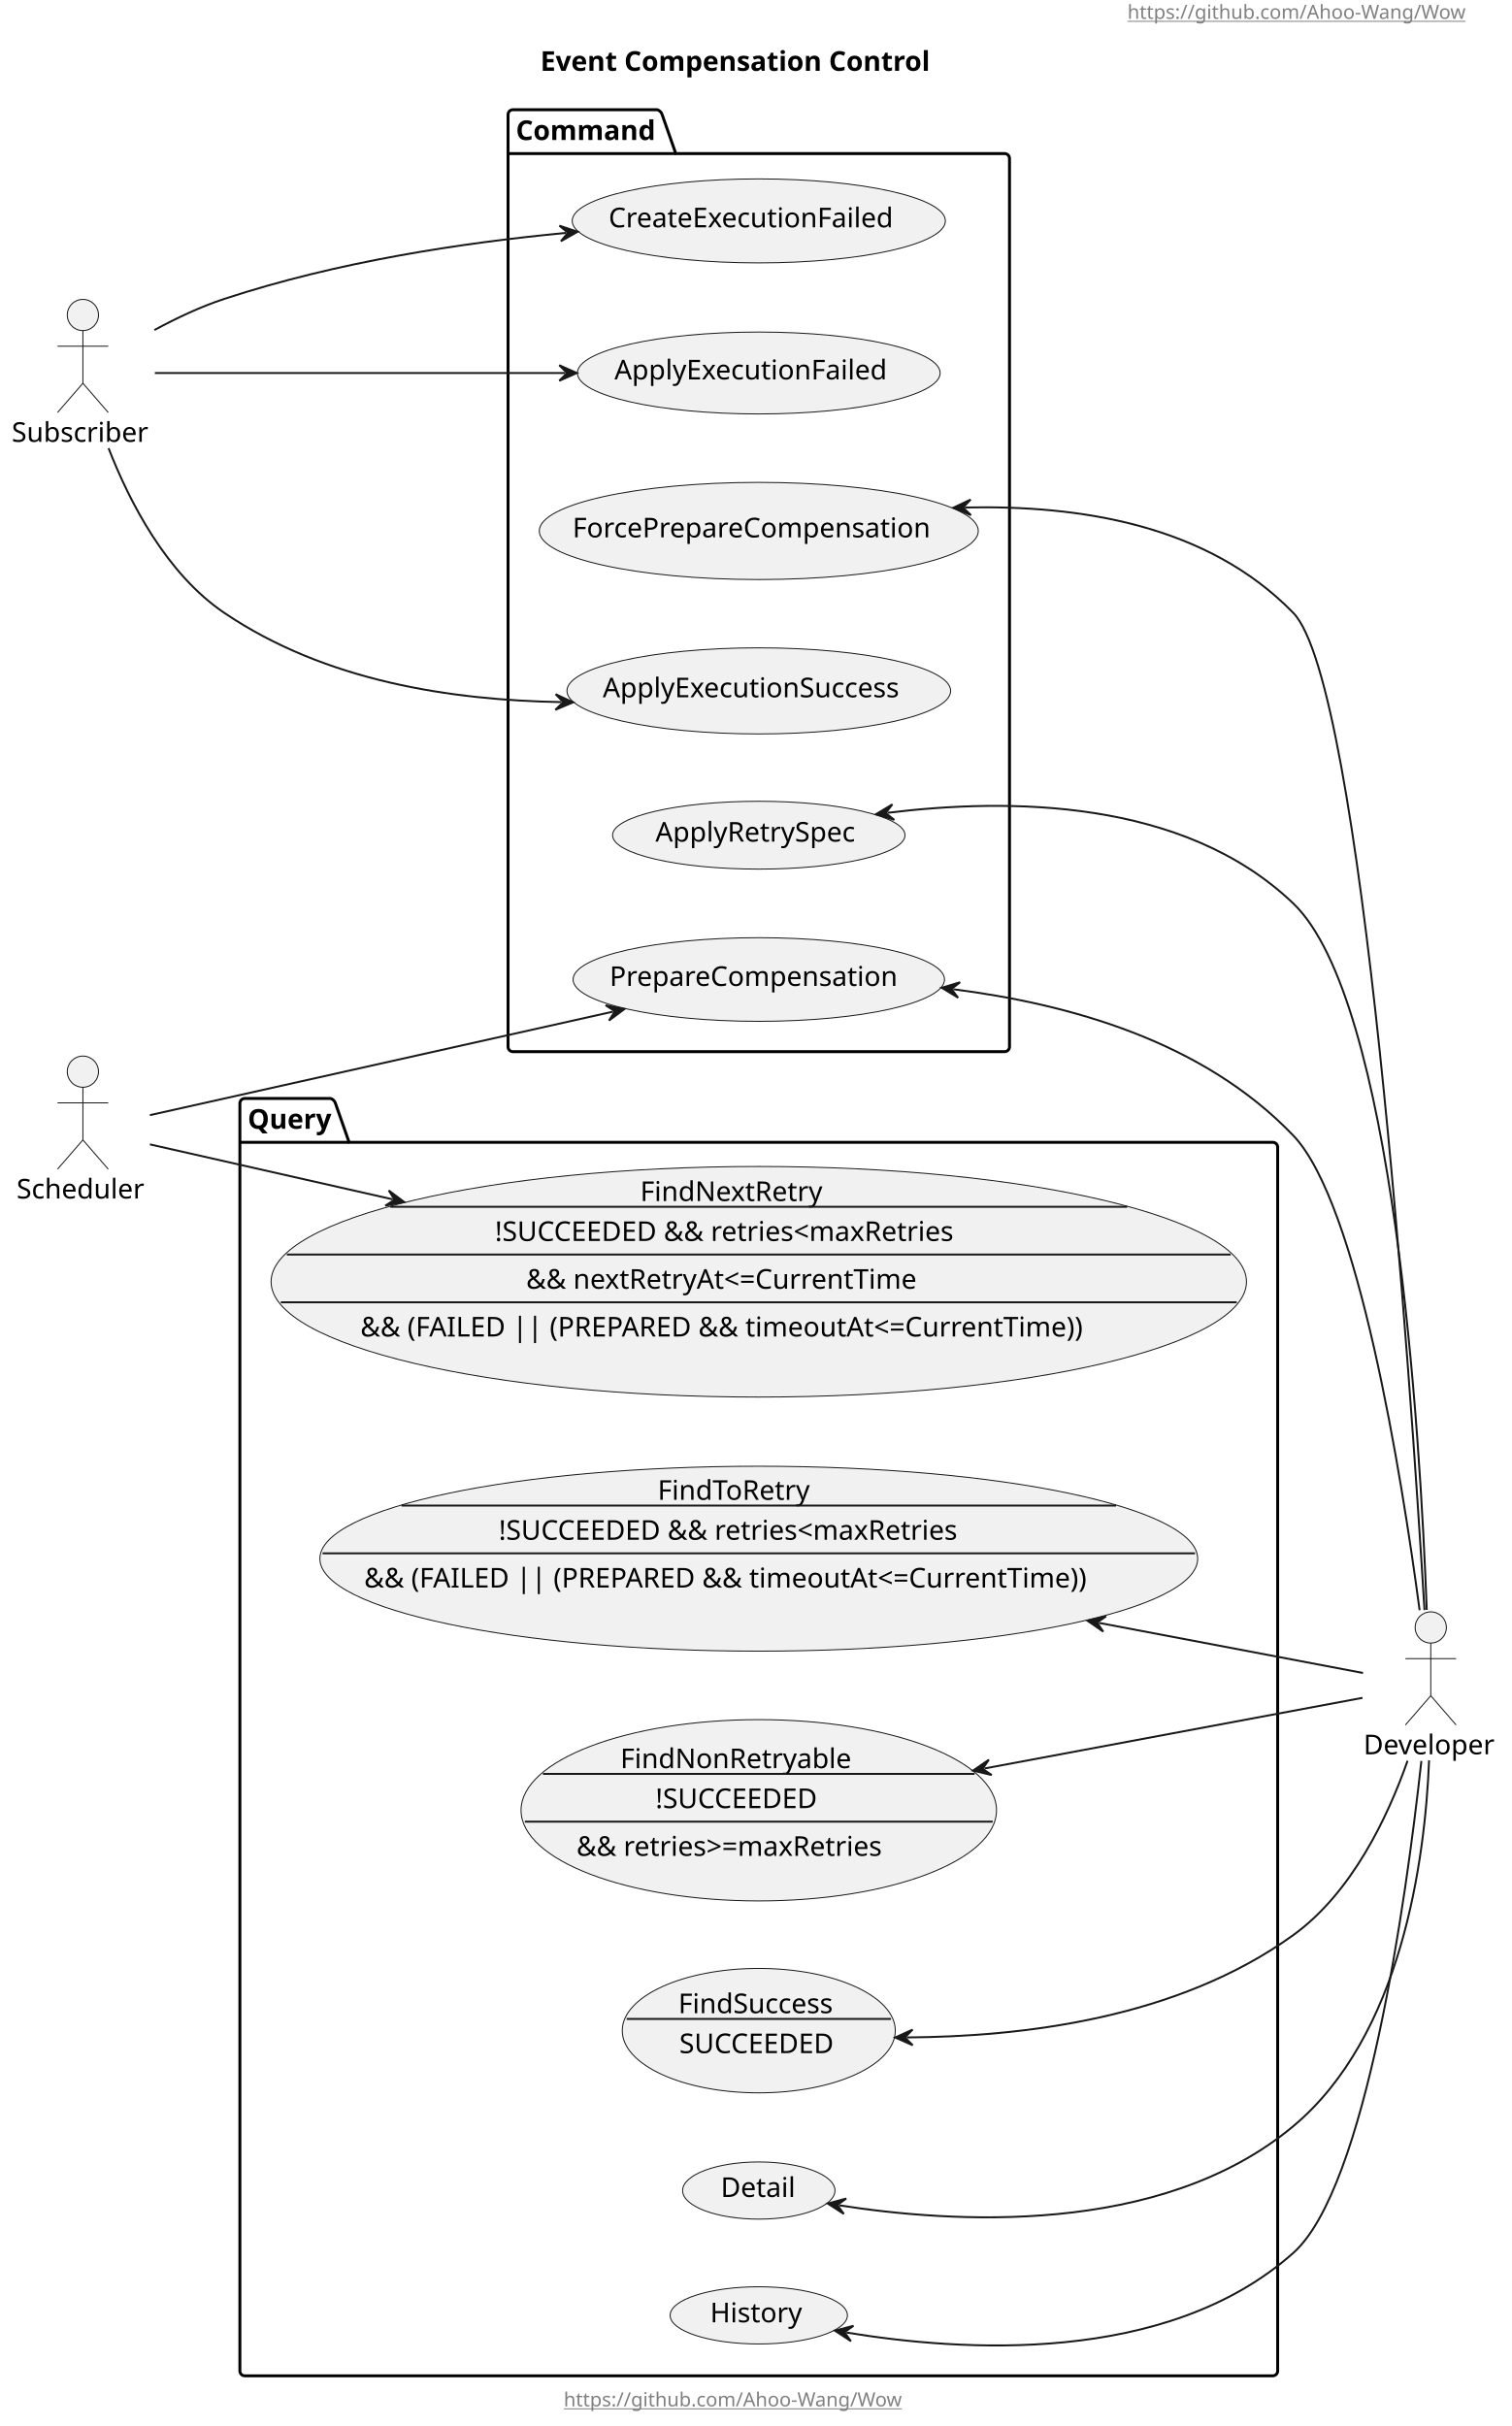
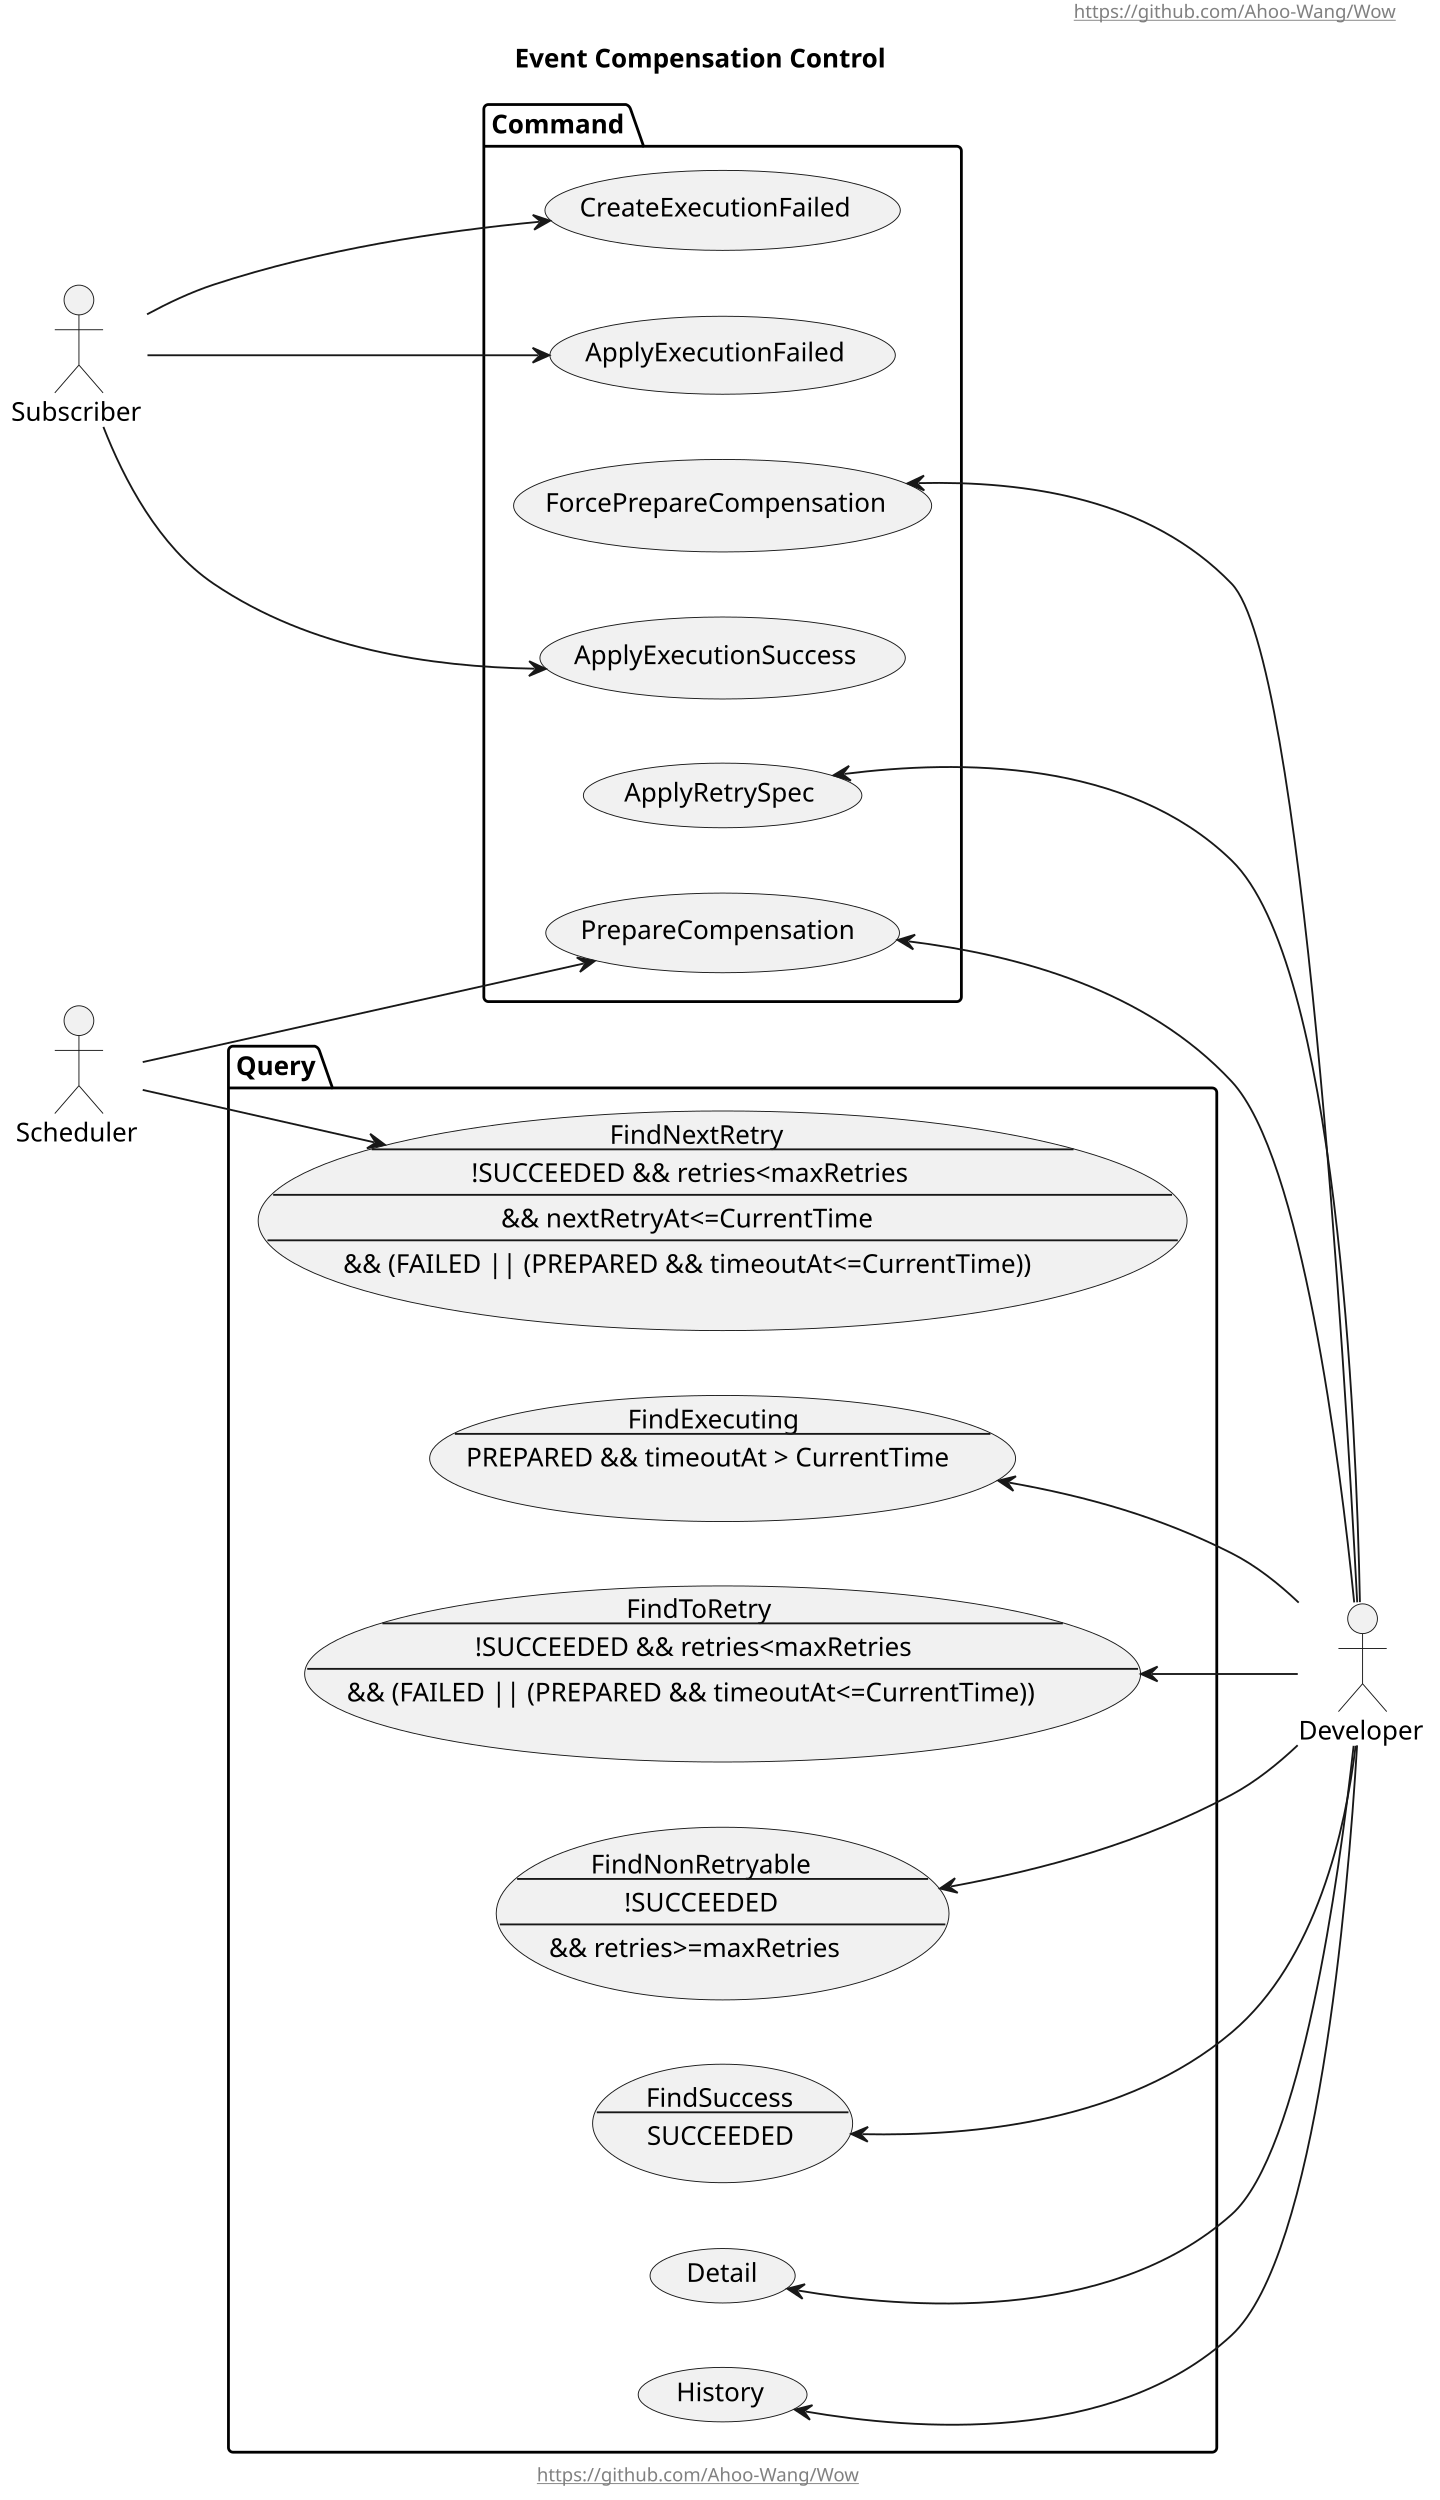
- <svg xmlns="http://www.w3.org/2000/svg" xmlns:xlink="http://www.w3.org/1999/xlink" contentStyleType="text/css" height="1244px" preserveAspectRatio="none" style="width:775px;height:1244px;background:#FFFFFF;" version="1.1" viewBox="0 0 775 1244" width="775px" zoomAndPan="magnify">
+ <svg xmlns="http://www.w3.org/2000/svg" xmlns:xlink="http://www.w3.org/1999/xlink" contentStyleType="text/css" height="1346px" preserveAspectRatio="none" style="width:775px;height:1346px;background:#FFFFFF;" version="1.1" viewBox="0 0 775 1346" width="775px" zoomAndPan="magnify">
  <defs />
  <g>
    <a href="https://github.com/Ahoo-Wang/Wow" target="_top" title="https://github.com/Ahoo-Wang/Wow" xlink:actuate="onRequest" xlink:href="https://github.com/Ahoo-Wang/Wow" xlink:show="new" xlink:title="https://github.com/Ahoo-Wang/Wow" xlink:type="simple">
      <text fill="#808080" font-family="sans-serif" font-size="10" lengthAdjust="spacing" text-decoration="underline" textLength="183" x="578.11" y="9.668">https://github.com/Ahoo-Wang/Wow
            </text>
    </a>
    <text fill="#000000" font-family="sans-serif" font-size="14" font-weight="bold" lengthAdjust="spacing" textLength="207" x="277.055" y="36.312">Event Compensation Control
        </text>
    <g id="cluster_Query">
-       <path d="M125.5,563.266 L169.5,563.266 A3.75,3.75 0 0 1 172,565.766 L179,585.754 L652.61,585.754 A2.5,2.5 0 0 1 655.11,588.254 L655.11,1215.766 A2.5,2.5 0 0 1 652.61,1218.266 L125.5,1218.266 A2.5,2.5 0 0 1 123,1215.766 L123,565.766 A2.5,2.5 0 0 1 125.5,563.266 " fill="none" style="stroke:#000000;stroke-width:1.5;" />
+       <path d="M125.5,563.266 L169.5,563.266 A3.75,3.75 0 0 1 172,565.766 L179,585.754 L652.61,585.754 A2.5,2.5 0 0 1 655.11,588.254 L655.11,1317.766 A2.5,2.5 0 0 1 652.61,1320.266 L125.5,1320.266 A2.5,2.5 0 0 1 123,1317.766 L123,565.766 A2.5,2.5 0 0 1 125.5,563.266 " fill="none" style="stroke:#000000;stroke-width:1.5;" />
      <line style="stroke:#000000;stroke-width:1.5;" x1="123" x2="179" y1="585.754" y2="585.754" />
      <text fill="#000000" font-family="sans-serif" font-size="14" font-weight="bold" lengthAdjust="spacing" textLength="43" x="127" y="578.801">Query
            </text>
    </g>
    <g id="cluster_Command">
      <path d="M263,56.266 L337,56.266 A3.75,3.75 0 0 1 339.5,58.766 L346.5,78.754 L515.11,78.754 A2.5,2.5 0 0 1 517.61,81.254 L517.61,536.766 A2.5,2.5 0 0 1 515.11,539.266 L263,539.266 A2.5,2.5 0 0 1 260.5,536.766 L260.5,58.766 A2.5,2.5 0 0 1 263,56.266 " fill="none" style="stroke:#000000;stroke-width:1.5;" />
      <line style="stroke:#000000;stroke-width:1.5;" x1="260.5" x2="346.5" y1="78.754" y2="78.754" />
      <text fill="#000000" font-family="sans-serif" font-size="14" font-weight="bold" lengthAdjust="spacing" textLength="73" x="264.5" y="71.801">Command
            </text>
    </g>
    <g id="elem_FindNextRetry">
      <ellipse cx="389.056" cy="657.265" fill="#F1F1F1" rx="250.056" ry="59.12" style="stroke:#181818;stroke-width:0.5;" />
      <text fill="#000000" font-family="sans-serif" font-size="14" lengthAdjust="spacing" textLength="97" x="328.265" y="615.859">FindNextRetry
            </text>
      <line style="stroke:#181818;stroke-width:1.0;" x1="200.121" x2="577.991" y1="618.812" y2="618.812" />
      <text fill="#000000" font-family="sans-serif" font-size="14" lengthAdjust="spacing" textLength="246" x="253.765" y="636.348">!SUCCEEDED &amp;&amp; retries&lt;maxRetries
            </text>
      <line style="stroke:#181818;stroke-width:1.0;" x1="147.076" x2="631.035" y1="643.301" y2="643.301" />
      <text fill="#000000" font-family="sans-serif" font-size="14" lengthAdjust="spacing" textLength="214" x="269.765" y="660.836">&amp;&amp; nextRetryAt&lt;=CurrentTime
            </text>
      <line style="stroke:#181818;stroke-width:1.0;" x1="143.994" x2="634.118" y1="667.789" y2="667.789" />
      <text fill="#000000" font-family="sans-serif" font-size="14" lengthAdjust="spacing" textLength="384" x="184.765" y="685.324">&amp;&amp; (FAILED || (PREPARED &amp;&amp; timeoutAt&lt;=CurrentTime))
            </text>
    </g>
+     <g id="elem_FindExecuting">
+       <ellipse cx="389.057" cy="785.261" fill="#F1F1F1" rx="157.726" ry="33.945" style="stroke:#181818;stroke-width:0.5;" />
+       <text fill="#000000" font-family="sans-serif" font-size="14" lengthAdjust="spacing" textLength="98" x="337.95" y="769.041">FindExecuting
+             </text>
+       <line style="stroke:#181818;stroke-width:1.0;" x1="244.876" x2="533.237" y1="771.994" y2="771.994" />
+       <text fill="#000000" font-family="sans-serif" font-size="14" lengthAdjust="spacing" textLength="272" x="250.95" y="789.529">PREPARED &amp;&amp; timeoutAt &gt; CurrentTime
+             </text>
+     </g>
    <g id="elem_FindToRetry">
-       <ellipse cx="389.059" cy="799.264" fill="#F1F1F1" rx="225.039" ry="47.408" style="stroke:#181818;stroke-width:0.5;" />
-       <text fill="#000000" font-family="sans-serif" font-size="14" lengthAdjust="spacing" textLength="83" x="337.215" y="769.071">FindToRetry
+       <ellipse cx="389.059" cy="901.264" fill="#F1F1F1" rx="225.039" ry="47.408" style="stroke:#181818;stroke-width:0.5;" />
+       <text fill="#000000" font-family="sans-serif" font-size="14" lengthAdjust="spacing" textLength="83" x="337.215" y="871.071">FindToRetry
            </text>
-       <line style="stroke:#181818;stroke-width:1.0;" x1="205.874" x2="572.244" y1="772.024" y2="772.024" />
-       <text fill="#000000" font-family="sans-serif" font-size="14" lengthAdjust="spacing" textLength="246" x="255.715" y="789.56">!SUCCEEDED &amp;&amp; retries&lt;maxRetries
+       <line style="stroke:#181818;stroke-width:1.0;" x1="205.874" x2="572.244" y1="874.024" y2="874.024" />
+       <text fill="#000000" font-family="sans-serif" font-size="14" lengthAdjust="spacing" textLength="246" x="255.715" y="891.56">!SUCCEEDED &amp;&amp; retries&lt;maxRetries
            </text>
-       <line style="stroke:#181818;stroke-width:1.0;" x1="165.399" x2="612.719" y1="796.513" y2="796.513" />
-       <text fill="#000000" font-family="sans-serif" font-size="14" lengthAdjust="spacing" textLength="384" x="186.715" y="814.048">&amp;&amp; (FAILED || (PREPARED &amp;&amp; timeoutAt&lt;=CurrentTime))
+       <line style="stroke:#181818;stroke-width:1.0;" x1="165.399" x2="612.719" y1="898.513" y2="898.513" />
+       <text fill="#000000" font-family="sans-serif" font-size="14" lengthAdjust="spacing" textLength="384" x="186.715" y="916.048">&amp;&amp; (FAILED || (PREPARED &amp;&amp; timeoutAt&lt;=CurrentTime))
            </text>
    </g>
    <g id="elem_FindNonRetryable">
-       <ellipse cx="389.056" cy="928.269" fill="#F1F1F1" rx="121.896" ry="46.483" style="stroke:#181818;stroke-width:0.5;" />
-       <text fill="#000000" font-family="sans-serif" font-size="14" lengthAdjust="spacing" textLength="122" x="318.08" y="906.664">FindNonRetryable
+       <ellipse cx="389.056" cy="1030.269" fill="#F1F1F1" rx="121.896" ry="46.483" style="stroke:#181818;stroke-width:0.5;" />
+       <text fill="#000000" font-family="sans-serif" font-size="14" lengthAdjust="spacing" textLength="122" x="318.08" y="1008.664">FindNonRetryable
            </text>
-       <line style="stroke:#181818;stroke-width:1.0;" x1="278.404" x2="499.708" y1="909.617" y2="909.617" />
-       <text fill="#000000" font-family="sans-serif" font-size="14" lengthAdjust="spacing" textLength="86" x="336.08" y="927.152">!SUCCEEDED
+       <line style="stroke:#181818;stroke-width:1.0;" x1="278.404" x2="499.708" y1="1011.617" y2="1011.617" />
+       <text fill="#000000" font-family="sans-serif" font-size="14" lengthAdjust="spacing" textLength="86" x="336.08" y="1029.152">!SUCCEEDED
            </text>
-       <line style="stroke:#181818;stroke-width:1.0;" x1="269.125" x2="508.987" y1="934.105" y2="934.105" />
-       <text fill="#000000" font-family="sans-serif" font-size="14" lengthAdjust="spacing" textLength="167" x="295.58" y="951.64">&amp;&amp; retries&gt;=maxRetries
+       <line style="stroke:#181818;stroke-width:1.0;" x1="269.125" x2="508.987" y1="1036.105" y2="1036.105" />
+       <text fill="#000000" font-family="sans-serif" font-size="14" lengthAdjust="spacing" textLength="167" x="295.58" y="1053.64">&amp;&amp; retries&gt;=maxRetries
            </text>
    </g>
    <g id="elem_FindSuccess">
-       <ellipse cx="389.059" cy="1041.264" fill="#F1F1F1" rx="69.999" ry="31.899" style="stroke:#181818;stroke-width:0.5;" />
-       <text fill="#000000" font-family="sans-serif" font-size="14" lengthAdjust="spacing" textLength="83" x="347.809" y="1032.311">FindSuccess
+       <ellipse cx="389.059" cy="1143.264" fill="#F1F1F1" rx="69.999" ry="31.899" style="stroke:#181818;stroke-width:0.5;" />
+       <text fill="#000000" font-family="sans-serif" font-size="14" lengthAdjust="spacing" textLength="83" x="347.809" y="1134.311">FindSuccess
            </text>
-       <line style="stroke:#181818;stroke-width:1.0;" x1="321.309" x2="456.808" y1="1035.264" y2="1035.264" />
-       <text fill="#000000" font-family="sans-serif" font-size="14" lengthAdjust="spacing" textLength="82" x="348.309" y="1052.799">SUCCEEDED
+       <line style="stroke:#181818;stroke-width:1.0;" x1="321.309" x2="456.808" y1="1137.264" y2="1137.264" />
+       <text fill="#000000" font-family="sans-serif" font-size="14" lengthAdjust="spacing" textLength="82" x="348.309" y="1154.799">SUCCEEDED
            </text>
    </g>
    <g id="elem_Detail">
-       <ellipse cx="389.062" cy="1123.265" fill="#F1F1F1" rx="39.062" ry="14.659" style="stroke:#181818;stroke-width:0.5;" />
-       <text fill="#000000" font-family="sans-serif" font-size="14" lengthAdjust="spacing" textLength="39" x="369.562" y="1126.556">Detail
+       <ellipse cx="389.062" cy="1225.265" fill="#F1F1F1" rx="39.062" ry="14.659" style="stroke:#181818;stroke-width:0.5;" />
+       <text fill="#000000" font-family="sans-serif" font-size="14" lengthAdjust="spacing" textLength="39" x="369.562" y="1228.556">Detail
            </text>
    </g>
    <g id="elem_History">
-       <ellipse cx="389.057" cy="1187.27" fill="#F1F1F1" rx="45.447" ry="14.665" style="stroke:#181818;stroke-width:0.5;" />
-       <text fill="#000000" font-family="sans-serif" font-size="14" lengthAdjust="spacing" textLength="48" x="364.117" y="1190.82">History
+       <ellipse cx="389.057" cy="1289.27" fill="#F1F1F1" rx="45.447" ry="14.665" style="stroke:#181818;stroke-width:0.5;" />
+       <text fill="#000000" font-family="sans-serif" font-size="14" lengthAdjust="spacing" textLength="48" x="364.117" y="1292.82">History
            </text>
    </g>
    <g id="elem_CreateExecutionFailed">
      <ellipse cx="389.062" cy="113.27" fill="#F1F1F1" rx="95.672" ry="21.535" style="stroke:#181818;stroke-width:0.5;" />
      <text fill="#000000" font-family="sans-serif" font-size="14" lengthAdjust="spacing" textLength="154" x="312.062" y="116.561">CreateExecutionFailed
            </text>
    </g>
    <g id="elem_PrepareCompensation">
      <ellipse cx="389.065" cy="502.271" fill="#F1F1F1" rx="95.225" ry="21.445" style="stroke:#181818;stroke-width:0.5;" />
      <text fill="#000000" font-family="sans-serif" font-size="14" lengthAdjust="spacing" textLength="153" x="312.565" y="505.562">PrepareCompensation
            </text>
    </g>
    <g id="elem_ForcePrepareCompensation">
      <ellipse cx="389.061" cy="272.266" fill="#F1F1F1" rx="112.551" ry="24.91" style="stroke:#181818;stroke-width:0.5;" />
      <text fill="#000000" font-family="sans-serif" font-size="14" lengthAdjust="spacing" textLength="191" x="293.561" y="275.557">ForcePrepareCompensation
            </text>
    </g>
    <g id="elem_ApplyExecutionFailed">
      <ellipse cx="389.055" cy="191.265" fill="#F1F1F1" rx="92.995" ry="20.999" style="stroke:#181818;stroke-width:0.5;" />
      <text fill="#000000" font-family="sans-serif" font-size="14" lengthAdjust="spacing" textLength="148" x="315.055" y="194.556">ApplyExecutionFailed
            </text>
    </g>
    <g id="elem_ApplyRetrySpec">
      <ellipse cx="389.063" cy="428.27" fill="#F1F1F1" rx="74.973" ry="17.395" style="stroke:#181818;stroke-width:0.5;" />
      <text fill="#000000" font-family="sans-serif" font-size="14" lengthAdjust="spacing" textLength="106" x="336.063" y="431.561">ApplyRetrySpec
            </text>
    </g>
    <g id="elem_ApplyExecutionSuccess">
      <ellipse cx="389.058" cy="354.269" fill="#F1F1F1" rx="98.368" ry="22.074" style="stroke:#181818;stroke-width:0.5;" />
      <text fill="#000000" font-family="sans-serif" font-size="14" lengthAdjust="spacing" textLength="160" x="309.058" y="357.56">ApplyExecutionSuccess
            </text>
    </g>
    <g id="elem_Subscriber">
      <ellipse cx="42.5" cy="161.526" fill="#F1F1F1" rx="8" ry="8" style="stroke:#181818;stroke-width:0.5;" />
      <path d="M42.5,169.526 L42.5,196.526 M29.5,177.526 L55.5,177.526 M42.5,196.526 L29.5,211.526 M42.5,196.526 L55.5,211.526 " fill="none" style="stroke:#181818;stroke-width:0.5;" />
      <text fill="#000000" font-family="sans-serif" font-size="14" lengthAdjust="spacing" textLength="73" x="6" y="226.561">Subscriber
            </text>
    </g>
    <g id="elem_Scheduler">
      <ellipse cx="42.5" cy="549.526" fill="#F1F1F1" rx="8" ry="8" style="stroke:#181818;stroke-width:0.5;" />
      <path d="M42.5,557.526 L42.5,584.526 M29.5,565.526 L55.5,565.526 M42.5,584.526 L29.5,599.526 M42.5,584.526 L55.5,599.526 " fill="none" style="stroke:#181818;stroke-width:0.5;" />
      <text fill="#000000" font-family="sans-serif" font-size="14" lengthAdjust="spacing" textLength="68" x="8.5" y="614.561">Scheduler
            </text>
    </g>
    <g id="elem_Developer">
-       <ellipse cx="733.61" cy="834.526" fill="#F1F1F1" rx="8" ry="8" style="stroke:#181818;stroke-width:0.5;" />
-       <path d="M733.61,842.526 L733.61,869.526 M720.61,850.526 L746.61,850.526 M733.61,869.526 L720.61,884.526 M733.61,869.526 L746.61,884.526 " fill="none" style="stroke:#181818;stroke-width:0.5;" />
-       <text fill="#000000" font-family="sans-serif" font-size="14" lengthAdjust="spacing" textLength="69" x="699.11" y="899.561">Developer
+       <ellipse cx="733.61" cy="871.526" fill="#F1F1F1" rx="8" ry="8" style="stroke:#181818;stroke-width:0.5;" />
+       <path d="M733.61,879.526 L733.61,906.526 M720.61,887.526 L746.61,887.526 M733.61,906.526 L720.61,921.526 M733.61,906.526 L746.61,921.526 " fill="none" style="stroke:#181818;stroke-width:0.5;" />
+       <text fill="#000000" font-family="sans-serif" font-size="14" lengthAdjust="spacing" textLength="69" x="699.11" y="936.561">Developer
            </text>
    </g>
    <g id="link_Subscriber_CreateExecutionFailed">
      <path d="M79.17,169.226 C90.3,163.206 102.85,157.256 115,153.266 C173.61,134.036 236.368,124.612 290.198,119.412 " fill="none" id="Subscriber-to-CreateExecutionFailed" style="stroke:#181818;stroke-width:1.0;" />
      <polygon fill="#181818" points="296.17,118.836,286.827,115.719,291.193,119.316,287.596,123.683,296.17,118.836" style="stroke:#181818;stroke-width:1.0;" />
    </g>
    <g id="link_Subscriber_ApplyExecutionFailed">
      <path d="M79.4,191.266 C130.16,191.266 218.64,191.266 289.76,191.266 " fill="none" id="Subscriber-to-ApplyExecutionFailed" style="stroke:#181818;stroke-width:1.0;" />
      <polygon fill="#181818" points="295.76,191.266,286.76,187.266,290.76,191.266,286.76,195.266,295.76,191.266" style="stroke:#181818;stroke-width:1.0;" />
    </g>
    <g id="link_Subscriber_ApplyExecutionSuccess">
      <path d="M55.67,229.846 C66.6,257.906 85.54,294.336 115,314.266 C167.08,349.506 231.531,359.018 287.831,360.028 " fill="none" id="Subscriber-to-ApplyExecutionSuccess" style="stroke:#181818;stroke-width:1.0;" />
      <polygon fill="#181818" points="293.83,360.136,284.903,355.975,288.831,360.046,284.76,363.974,293.83,360.136" style="stroke:#181818;stroke-width:1.0;" />
    </g>
    <g id="link_Scheduler_FindNextRetry">
      <path d="M76.85,586.816 C108.01,593.866 151.268,603.661 201.358,615.001 " fill="none" id="Scheduler-to-FindNextRetry" style="stroke:#181818;stroke-width:1.0;" />
      <polygon fill="#181818" points="207.21,616.326,199.315,610.437,202.333,615.222,197.549,618.24,207.21,616.326" style="stroke:#181818;stroke-width:1.0;" />
    </g>
    <g id="link_Scheduler_PrepareCompensation">
      <path d="M76.85,571.816 C132.84,559.306 240.924,535.144 314.314,518.744 " fill="none" id="Scheduler-to-PrepareCompensation" style="stroke:#181818;stroke-width:1.0;" />
      <polygon fill="#181818" points="320.17,517.436,310.514,515.495,315.29,518.526,312.259,523.302,320.17,517.436" style="stroke:#181818;stroke-width:1.0;" />
    </g>
    <g id="link_FindToRetry_Developer">
-       <path d="M563.465,832.174 C617.085,842.344 665.3,851.496 698.87,857.866 " fill="none" id="FindToRetry-backto-Developer" style="stroke:#181818;stroke-width:1.0;" />
-       <polygon fill="#181818" points="557.57,831.056,565.667,836.663,562.482,831.987,567.158,828.803,557.57,831.056" style="stroke:#181818;stroke-width:1.0;" />
+       <path d="M620.24,901.266 C653.14,901.266 677.15,901.266 698.72,901.266 " fill="none" id="FindToRetry-backto-Developer" style="stroke:#181818;stroke-width:1.0;" />
+       <polygon fill="#181818" points="614.24,901.266,623.24,905.266,619.24,901.266,623.24,897.266,614.24,901.266" style="stroke:#181818;stroke-width:1.0;" />
+     </g>
+     <g id="link_FindExecuting_Developer">
+       <path d="M543.358,798.244 C585.548,805.734 624.6,816.786 663.11,836.266 C676.23,842.906 688.63,852.786 699.22,862.846 " fill="none" id="FindExecuting-backto-Developer" style="stroke:#181818;stroke-width:1.0;" />
+       <polygon fill="#181818" points="537.45,797.196,545.612,802.707,542.373,798.07,547.011,794.83,537.45,797.196" style="stroke:#181818;stroke-width:1.0;" />
    </g>
    <g id="link_PrepareCompensation_Developer">
-       <path d="M488.801,507.26 C548.171,514.89 616.56,533.656 663.11,582.266 C696.42,617.046 718.71,756.906 727.89,825.686 " fill="none" id="PrepareCompensation-backto-Developer" style="stroke:#181818;stroke-width:1.0;" />
-       <polygon fill="#181818" points="482.85,506.496,491.267,511.61,487.809,507.133,492.286,503.675,482.85,506.496" style="stroke:#181818;stroke-width:1.0;" />
+       <path d="M489.234,506.83 C548.794,514.28 617.23,533.026 663.11,582.266 C700.84,622.746 721.44,787.046 729.1,862.736 " fill="none" id="PrepareCompensation-backto-Developer" style="stroke:#181818;stroke-width:1.0;" />
+       <polygon fill="#181818" points="483.28,506.086,491.714,511.172,488.241,506.706,492.707,503.234,483.28,506.086" style="stroke:#181818;stroke-width:1.0;" />
    </g>
    <g id="link_ForcePrepareCompensation_Developer">
-       <path d="M494.769,260.229 C553.459,258.989 618.87,268.816 663.11,314.266 C698.82,350.946 723.18,706.516 730.39,825.616 " fill="none" id="ForcePrepareCompensation-backto-Developer" style="stroke:#181818;stroke-width:1.0;" />
-       <polygon fill="#181818" points="488.77,260.356,497.853,264.165,493.769,260.25,497.683,256.166,488.77,260.356" style="stroke:#181818;stroke-width:1.0;" />
+       <path d="M494.558,260.109 C553.368,258.769 618.96,268.556 663.11,314.266 C701.3,353.806 724.25,738.316 730.72,862.676 " fill="none" id="ForcePrepareCompensation-backto-Developer" style="stroke:#181818;stroke-width:1.0;" />
+       <polygon fill="#181818" points="488.56,260.246,497.649,264.04,493.559,260.132,497.466,256.042,488.56,260.246" style="stroke:#181818;stroke-width:1.0;" />
    </g>
    <g id="link_ApplyRetrySpec_Developer">
-       <path d="M455.086,416.786 C516.885,409.216 606.65,409.246 663.11,463.266 C714.8,512.726 728.2,734.846 731.55,825.526 " fill="none" id="ApplyRetrySpec-backto-Developer" style="stroke:#181818;stroke-width:1.0;" />
-       <polygon fill="#181818" points="449.13,417.516,458.55,420.392,454.093,416.908,457.577,412.451,449.13,417.516" style="stroke:#181818;stroke-width:1.0;" />
+       <path d="M454.663,416.679 C516.573,408.919 606.87,408.676 663.11,463.266 C719.74,518.226 730.24,766.036 732.18,862.586 " fill="none" id="ApplyRetrySpec-backto-Developer" style="stroke:#181818;stroke-width:1.0;" />
+       <polygon fill="#181818" points="448.71,417.426,458.138,420.275,453.671,416.804,457.143,412.337,448.71,417.426" style="stroke:#181818;stroke-width:1.0;" />
    </g>
    <g id="link_FindNonRetryable_Developer">
-       <path d="M504.808,906.824 C573.768,893.944 652.47,879.236 698.61,870.616 " fill="none" id="FindNonRetryable-backto-Developer" style="stroke:#181818;stroke-width:1.0;" />
-       <polygon fill="#181818" points="498.91,907.926,508.491,910.205,503.825,907.008,507.023,902.341,498.91,907.926" style="stroke:#181818;stroke-width:1.0;" />
+       <path d="M511.971,1015.683 C562.391,1006.433 614.92,992.036 663.11,966.266 C675.93,959.406 688.15,949.586 698.67,939.646 " fill="none" id="FindNonRetryable-backto-Developer" style="stroke:#181818;stroke-width:1.0;" />
+       <polygon fill="#181818" points="506.07,1016.766,515.644,1019.076,510.988,1015.863,514.201,1011.207,506.07,1016.766" style="stroke:#181818;stroke-width:1.0;" />
    </g>
    <g id="link_FindSuccess_Developer">
-       <path d="M464.96,1044.755 C524.35,1044.355 603.67,1035.196 663.11,992.266 C693.04,970.656 711.44,932.056 721.72,902.886 " fill="none" id="FindSuccess-backto-Developer" style="stroke:#181818;stroke-width:1.0;" />
-       <polygon fill="#181818" points="458.96,1044.796,467.987,1048.735,463.96,1044.762,467.933,1040.735,458.96,1044.796" style="stroke:#181818;stroke-width:1.0;" />
+       <path d="M464.279,1149.039 C524.859,1150.289 606.36,1142.206 663.11,1094.266 C708.96,1055.546 724.56,984.186 729.87,939.926 " fill="none" id="FindSuccess-backto-Developer" style="stroke:#181818;stroke-width:1.0;" />
+       <polygon fill="#181818" points="458.28,1148.916,467.196,1153.1,463.279,1149.019,467.361,1145.102,458.28,1148.916" style="stroke:#181818;stroke-width:1.0;" />
    </g>
    <g id="link_Detail_Developer">
-       <path d="M430.328,1130.844 C487.028,1139.724 594.79,1147.386 663.11,1090.266 C718.7,1043.796 730.67,953.976 732.75,902.666 " fill="none" id="Detail-backto-Developer" style="stroke:#181818;stroke-width:1.0;" />
-       <polygon fill="#181818" points="424.4,1129.916,432.673,1135.26,429.34,1130.689,433.911,1127.356,424.4,1129.916" style="stroke:#181818;stroke-width:1.0;" />
+       <path d="M429.807,1233.243 C486.796,1242.853 596.29,1251.856 663.11,1192.266 C700.42,1158.986 720.92,1011.216 728.79,939.956 " fill="none" id="Detail-backto-Developer" style="stroke:#181818;stroke-width:1.0;" />
+       <polygon fill="#181818" points="423.89,1232.246,432.1,1237.686,428.82,1233.077,433.43,1229.798,423.89,1232.246" style="stroke:#181818;stroke-width:1.0;" />
    </g>
    <g id="link_History_Developer">
-       <path d="M434,1196.072 C492.26,1205.682 597.82,1213.286 663.11,1155.266 C700.48,1122.056 720.95,974.246 728.8,902.966 " fill="none" id="History-backto-Developer" style="stroke:#181818;stroke-width:1.0;" />
-       <polygon fill="#181818" points="428.08,1195.096,436.309,1200.507,433.013,1195.909,437.611,1192.614,428.08,1195.096" style="stroke:#181818;stroke-width:1.0;" />
+       <path d="M433.803,1298.364 C492.343,1308.444 598.87,1316.796 663.11,1257.266 C709.13,1214.626 725.62,1022.706 730.66,939.706 " fill="none" id="History-backto-Developer" style="stroke:#181818;stroke-width:1.0;" />
+       <polygon fill="#181818" points="427.89,1297.346,436.081,1302.815,432.817,1298.194,437.438,1294.931,427.89,1297.346" style="stroke:#181818;stroke-width:1.0;" />
    </g>
    <a href="https://github.com/Ahoo-Wang/Wow" target="_top" title="https://github.com/Ahoo-Wang/Wow" xlink:actuate="onRequest" xlink:href="https://github.com/Ahoo-Wang/Wow" xlink:show="new" xlink:title="https://github.com/Ahoo-Wang/Wow" xlink:type="simple">
-       <text fill="#808080" font-family="sans-serif" font-size="10" lengthAdjust="spacing" text-decoration="underline" textLength="183" x="289.055" y="1233.934">
+       <text fill="#808080" font-family="sans-serif" font-size="10" lengthAdjust="spacing" text-decoration="underline" textLength="183" x="289.055" y="1335.934">
                https://github.com/Ahoo-Wang/Wow
            </text>
    </a>
  </g>
</svg>
